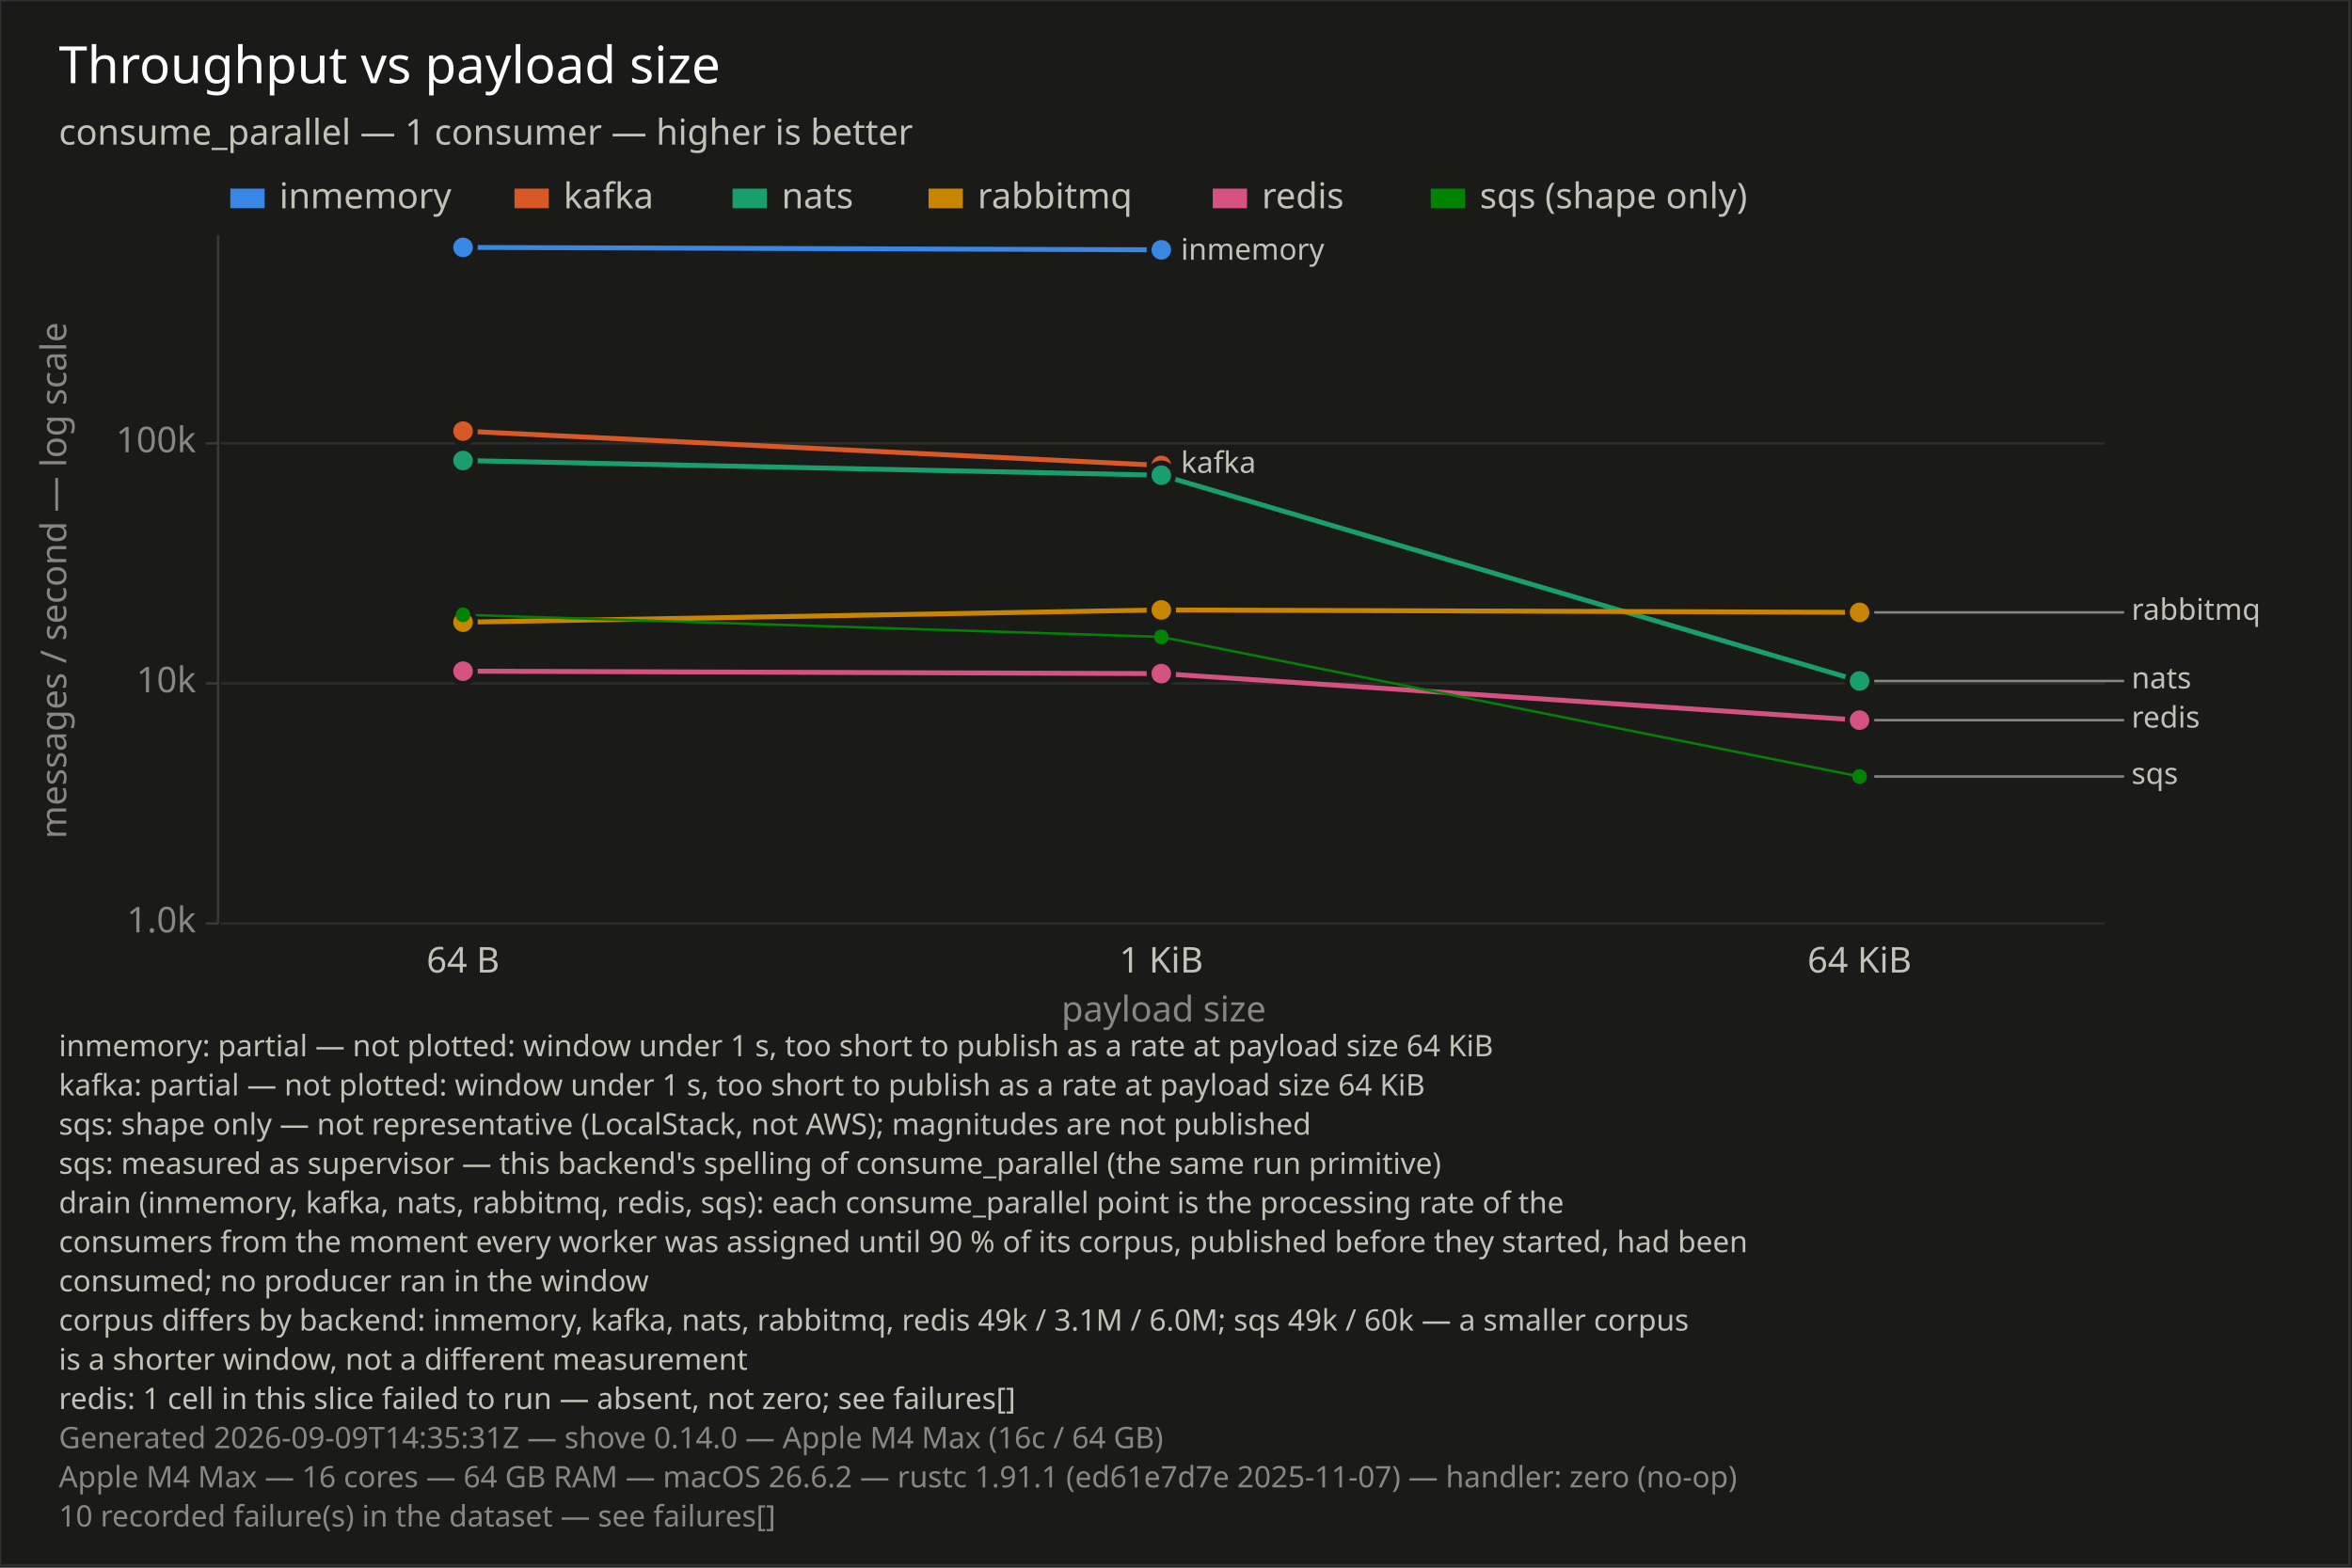
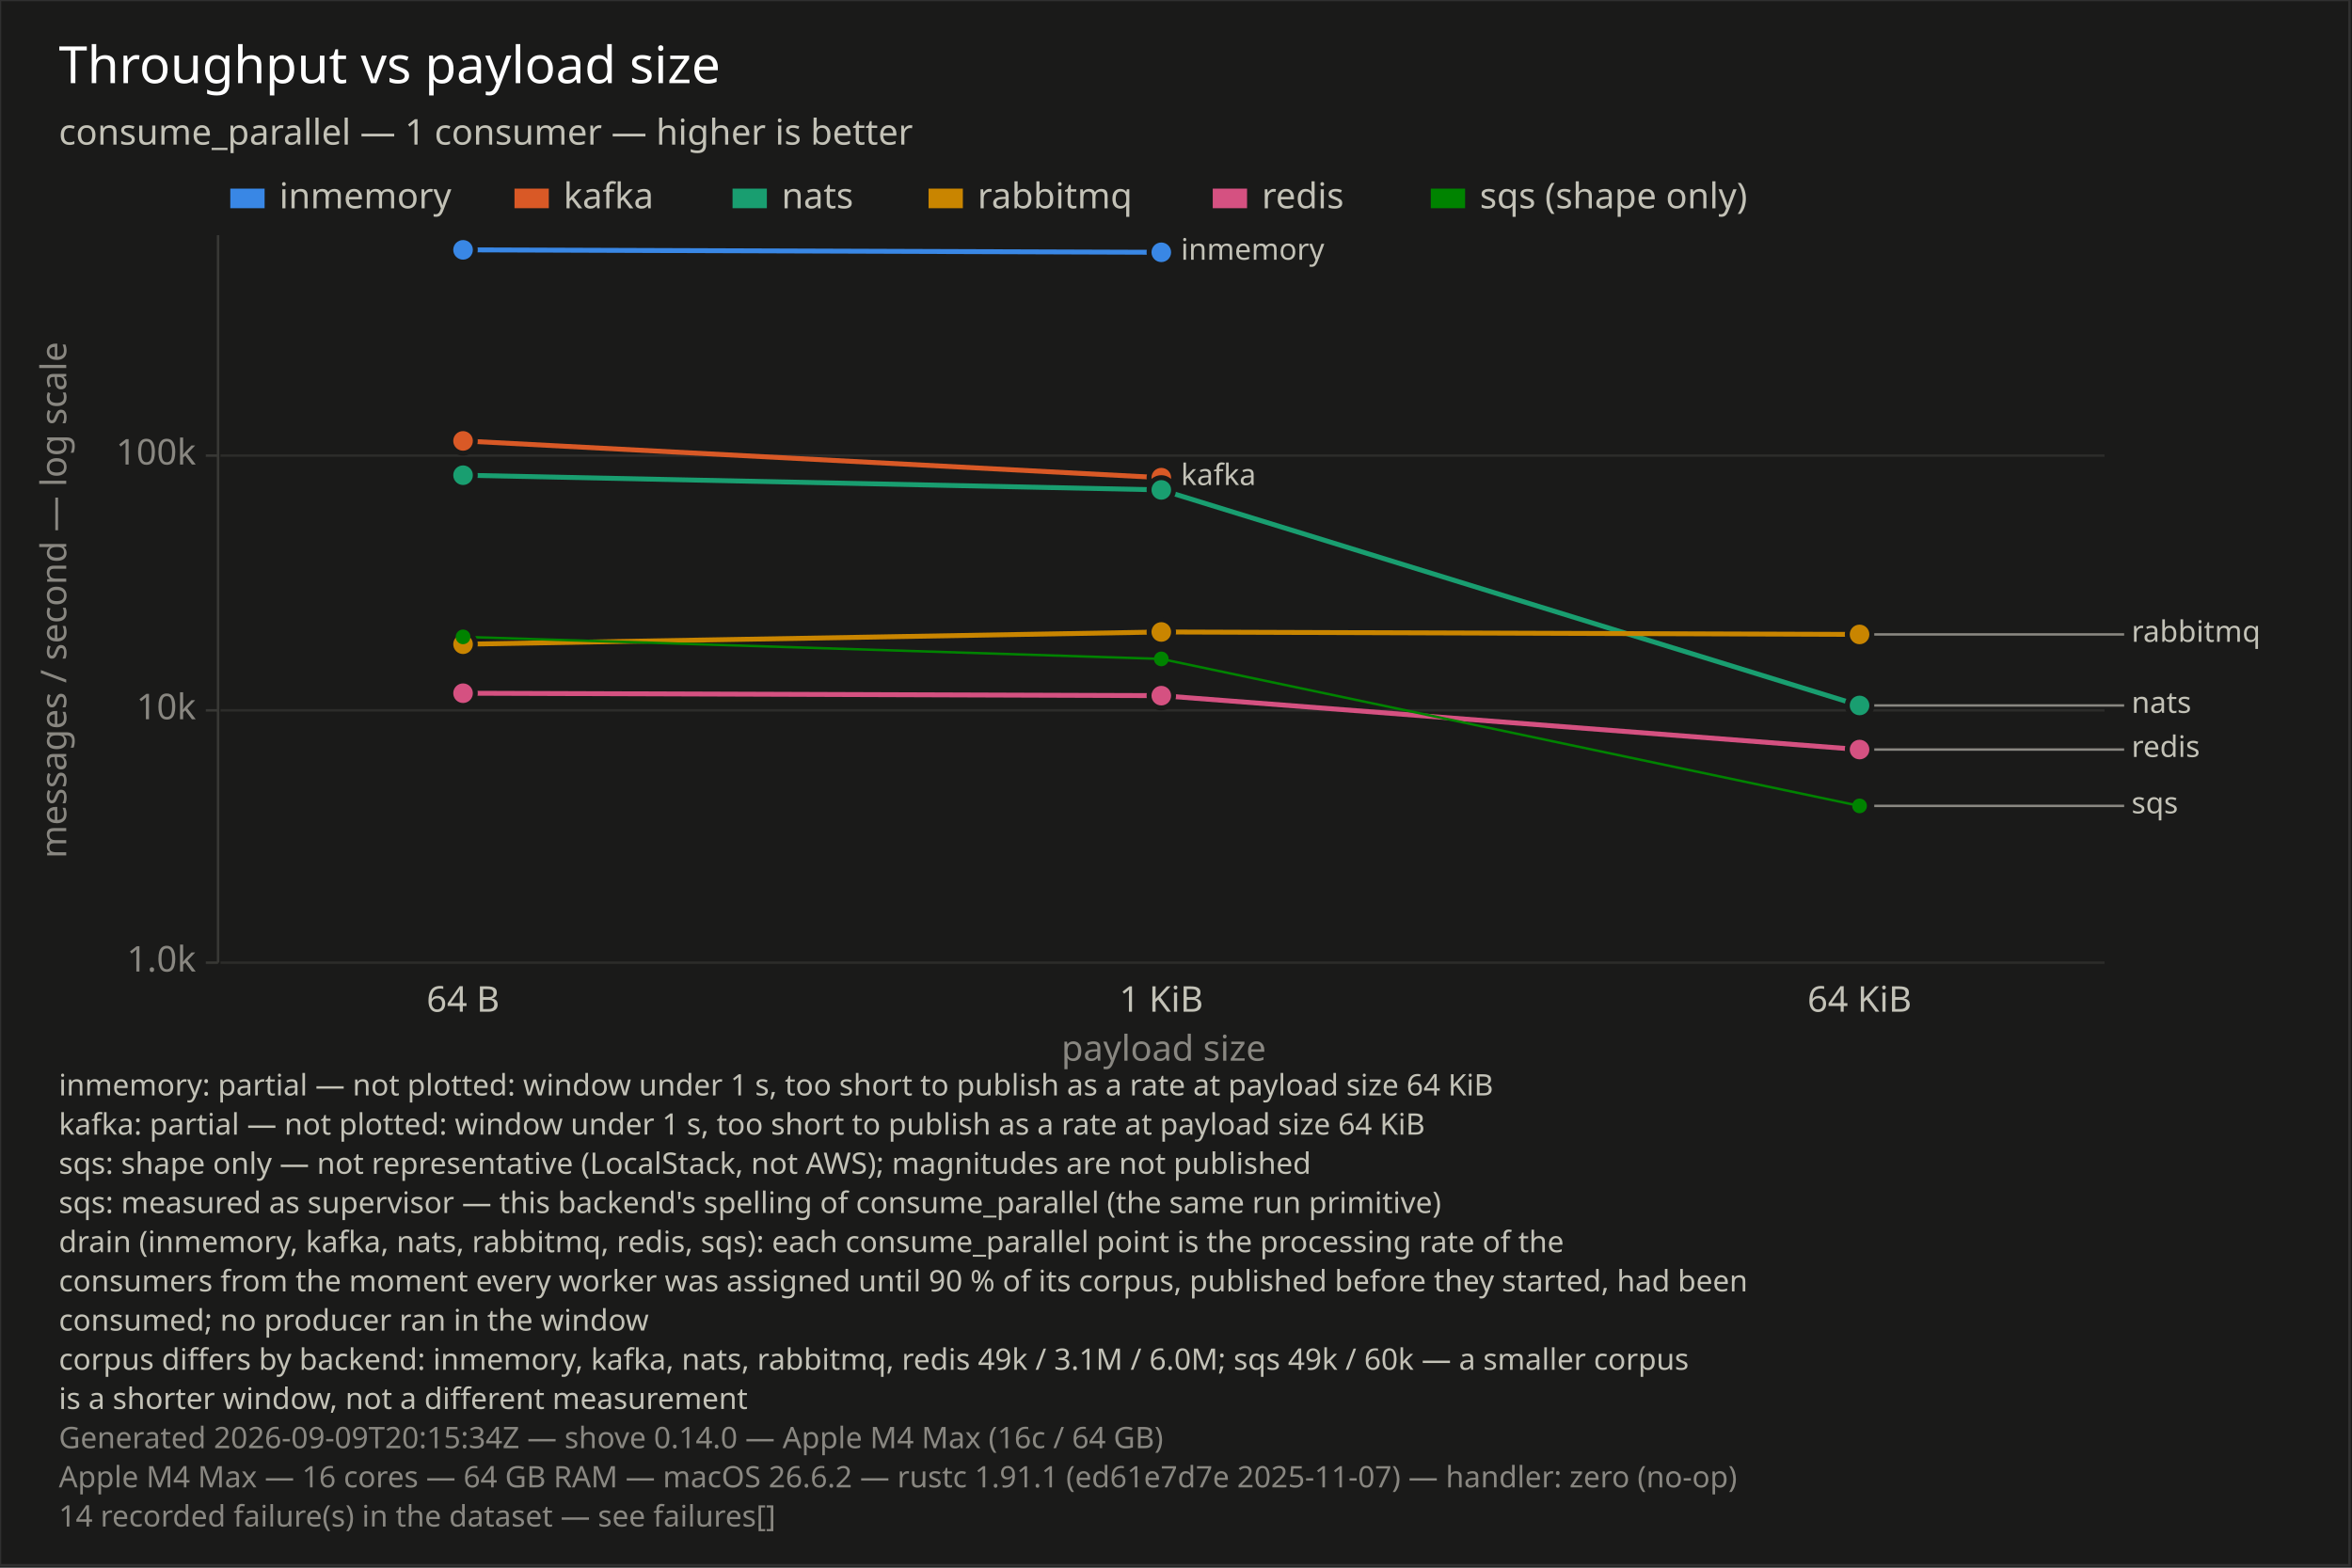
<svg xmlns="http://www.w3.org/2000/svg" width="960" height="640" viewBox="0 0 960 640">
  <rect x="0" y="0" width="960" height="640" opacity="1" fill="#1A1A19" stroke="none" />
  <rect x="0" y="0" width="959" height="639" opacity="0.1" fill="none" stroke="#FFFFFF" />
  <text x="24" y="18" dy="0.76em" text-anchor="start" font-family="sans-serif" font-size="20.968" opacity="1" fill="#FFFFFF">
Throughput vs payload size
</text>
  <text x="24" y="48" dy="0.76em" text-anchor="start" font-family="sans-serif" font-size="14.516" opacity="1" fill="#C3C2B7">
consume_parallel — 1 consumer — higher is better
</text>
-   <text x="24" y="422" dy="0.76em" text-anchor="start" font-family="sans-serif" font-size="12.097" opacity="1" fill="#C3C2B7">
+   <text x="24" y="438" dy="0.76em" text-anchor="start" font-family="sans-serif" font-size="12.097" opacity="1" fill="#C3C2B7">
inmemory: partial — not plotted: window under 1 s, too short to publish as a rate at payload size 64 KiB
</text>
-   <text x="24" y="438" dy="0.76em" text-anchor="start" font-family="sans-serif" font-size="12.097" opacity="1" fill="#C3C2B7">
+   <text x="24" y="454" dy="0.76em" text-anchor="start" font-family="sans-serif" font-size="12.097" opacity="1" fill="#C3C2B7">
kafka: partial — not plotted: window under 1 s, too short to publish as a rate at payload size 64 KiB
</text>
-   <text x="24" y="454" dy="0.76em" text-anchor="start" font-family="sans-serif" font-size="12.097" opacity="1" fill="#C3C2B7">
+   <text x="24" y="470" dy="0.76em" text-anchor="start" font-family="sans-serif" font-size="12.097" opacity="1" fill="#C3C2B7">
sqs: shape only — not representative (LocalStack, not AWS); magnitudes are not published
</text>
-   <text x="24" y="470" dy="0.76em" text-anchor="start" font-family="sans-serif" font-size="12.097" opacity="1" fill="#C3C2B7">
+   <text x="24" y="486" dy="0.76em" text-anchor="start" font-family="sans-serif" font-size="12.097" opacity="1" fill="#C3C2B7">
sqs: measured as supervisor — this backend's spelling of consume_parallel (the same run primitive)
</text>
-   <text x="24" y="486" dy="0.76em" text-anchor="start" font-family="sans-serif" font-size="12.097" opacity="1" fill="#C3C2B7">
+   <text x="24" y="502" dy="0.76em" text-anchor="start" font-family="sans-serif" font-size="12.097" opacity="1" fill="#C3C2B7">
drain (inmemory, kafka, nats, rabbitmq, redis, sqs): each consume_parallel point is the processing rate of the
</text>
-   <text x="24" y="502" dy="0.76em" text-anchor="start" font-family="sans-serif" font-size="12.097" opacity="1" fill="#C3C2B7">
+   <text x="24" y="518" dy="0.76em" text-anchor="start" font-family="sans-serif" font-size="12.097" opacity="1" fill="#C3C2B7">
consumers from the moment every worker was assigned until 90 % of its corpus, published before they started, had been
</text>
-   <text x="24" y="518" dy="0.76em" text-anchor="start" font-family="sans-serif" font-size="12.097" opacity="1" fill="#C3C2B7">
+   <text x="24" y="534" dy="0.76em" text-anchor="start" font-family="sans-serif" font-size="12.097" opacity="1" fill="#C3C2B7">
consumed; no producer ran in the window
</text>
-   <text x="24" y="534" dy="0.76em" text-anchor="start" font-family="sans-serif" font-size="12.097" opacity="1" fill="#C3C2B7">
+   <text x="24" y="550" dy="0.76em" text-anchor="start" font-family="sans-serif" font-size="12.097" opacity="1" fill="#C3C2B7">
corpus differs by backend: inmemory, kafka, nats, rabbitmq, redis 49k / 3.1M / 6.0M; sqs 49k / 60k — a smaller corpus
</text>
-   <text x="24" y="550" dy="0.76em" text-anchor="start" font-family="sans-serif" font-size="12.097" opacity="1" fill="#C3C2B7">
+   <text x="24" y="566" dy="0.76em" text-anchor="start" font-family="sans-serif" font-size="12.097" opacity="1" fill="#C3C2B7">
is a shorter window, not a different measurement
</text>
-   <text x="24" y="566" dy="0.76em" text-anchor="start" font-family="sans-serif" font-size="12.097" opacity="1" fill="#C3C2B7">
- redis: 1 cell in this slice failed to run — absent, not zero; see failures[]
- </text>
  <text x="24" y="582" dy="0.76em" text-anchor="start" font-family="sans-serif" font-size="12.097" opacity="1" fill="#898781">
- Generated 2026-09-09T14:35:31Z — shove 0.14.0 — Apple M4 Max (16c / 64 GB)
+ Generated 2026-09-09T20:15:34Z — shove 0.14.0 — Apple M4 Max (16c / 64 GB)
</text>
  <text x="24" y="598" dy="0.76em" text-anchor="start" font-family="sans-serif" font-size="12.097" opacity="1" fill="#898781">
Apple M4 Max — 16 cores — 64 GB RAM — macOS 26.6.2 — rustc 1.91.1 (ed61e7d7e 2025-11-07) — handler: zero (no-op)
</text>
  <text x="24" y="614" dy="0.76em" text-anchor="start" font-family="sans-serif" font-size="12.097" opacity="1" fill="#898781">
- 10 recorded failure(s) in the dataset — see failures[]
+ 14 recorded failure(s) in the dataset — see failures[]
</text>
-   <text x="16" y="237" dy="0.76em" text-anchor="middle" font-family="sans-serif" font-size="14.516" opacity="1" fill="#898781" transform="rotate(270, 16, 237)">
+   <text x="16" y="245" dy="0.76em" text-anchor="middle" font-family="sans-serif" font-size="14.516" opacity="1" fill="#898781" transform="rotate(270, 16, 245)">
messages / second — log scale
</text>
-   <line opacity="1" stroke="#2C2C2A" stroke-width="1" x1="90" y1="377" x2="859" y2="377" />
-   <line opacity="1" stroke="#2C2C2A" stroke-width="1" x1="90" y1="279" x2="859" y2="279" />
-   <line opacity="1" stroke="#2C2C2A" stroke-width="1" x1="90" y1="181" x2="859" y2="181" />
-   <polyline fill="none" opacity="1" stroke="#383835" stroke-width="1" points="89,96 89,377 " />
-   <text x="80" y="377" dy="0.5ex" text-anchor="end" font-family="sans-serif" font-size="14.516" opacity="1" fill="#898781">
+   <line opacity="1" stroke="#2C2C2A" stroke-width="1" x1="90" y1="393" x2="859" y2="393" />
+   <line opacity="1" stroke="#2C2C2A" stroke-width="1" x1="90" y1="290" x2="859" y2="290" />
+   <line opacity="1" stroke="#2C2C2A" stroke-width="1" x1="90" y1="186" x2="859" y2="186" />
+   <polyline fill="none" opacity="1" stroke="#383835" stroke-width="1" points="89,96 89,393 " />
+   <text x="80" y="393" dy="0.5ex" text-anchor="end" font-family="sans-serif" font-size="14.516" opacity="1" fill="#898781">
1.0k
</text>
-   <polyline fill="none" opacity="1" stroke="#383835" stroke-width="1" points="84,377 89,377 " />
-   <text x="80" y="279" dy="0.5ex" text-anchor="end" font-family="sans-serif" font-size="14.516" opacity="1" fill="#898781">
+   <polyline fill="none" opacity="1" stroke="#383835" stroke-width="1" points="84,393 89,393 " />
+   <text x="80" y="290" dy="0.5ex" text-anchor="end" font-family="sans-serif" font-size="14.516" opacity="1" fill="#898781">
10k
</text>
-   <polyline fill="none" opacity="1" stroke="#383835" stroke-width="1" points="84,279 89,279 " />
-   <text x="80" y="181" dy="0.5ex" text-anchor="end" font-family="sans-serif" font-size="14.516" opacity="1" fill="#898781">
+   <polyline fill="none" opacity="1" stroke="#383835" stroke-width="1" points="84,290 89,290 " />
+   <text x="80" y="186" dy="0.5ex" text-anchor="end" font-family="sans-serif" font-size="14.516" opacity="1" fill="#898781">
100k
</text>
-   <polyline fill="none" opacity="1" stroke="#383835" stroke-width="1" points="84,181 89,181 " />
-   <polyline fill="none" opacity="1" stroke="#3987E5" stroke-width="2" points="189,101 474,102 " />
-   <polyline fill="none" opacity="1" stroke="#D95926" stroke-width="2" points="189,176 474,190 " />
-   <polyline fill="none" opacity="1" stroke="#199E70" stroke-width="2" points="189,188 474,194 759,278 " />
-   <polyline fill="none" opacity="1" stroke="#C98500" stroke-width="2" points="189,254 474,249 759,250 " />
-   <polyline fill="none" opacity="1" stroke="#D55181" stroke-width="2" points="189,274 474,275 759,294 " />
-   <polyline fill="none" opacity="1" stroke="#008300" stroke-width="1" points="189,251 474,260 759,317 " />
-   <circle cx="189" cy="101" r="6" opacity="1" fill="#1A1A19" stroke="none" stroke-width="0" />
-   <circle cx="189" cy="101" r="4" opacity="1" fill="#3987E5" stroke="none" stroke-width="0" />
-   <circle cx="474" cy="102" r="6" opacity="1" fill="#1A1A19" stroke="none" stroke-width="0" />
-   <circle cx="474" cy="102" r="4" opacity="1" fill="#3987E5" stroke="none" stroke-width="0" />
-   <circle cx="189" cy="176" r="6" opacity="1" fill="#1A1A19" stroke="none" stroke-width="0" />
-   <circle cx="189" cy="176" r="4" opacity="1" fill="#D95926" stroke="none" stroke-width="0" />
-   <circle cx="474" cy="190" r="6" opacity="1" fill="#1A1A19" stroke="none" stroke-width="0" />
-   <circle cx="474" cy="190" r="4" opacity="1" fill="#D95926" stroke="none" stroke-width="0" />
-   <circle cx="189" cy="188" r="6" opacity="1" fill="#1A1A19" stroke="none" stroke-width="0" />
-   <circle cx="189" cy="188" r="4" opacity="1" fill="#199E70" stroke="none" stroke-width="0" />
-   <circle cx="474" cy="194" r="6" opacity="1" fill="#1A1A19" stroke="none" stroke-width="0" />
-   <circle cx="474" cy="194" r="4" opacity="1" fill="#199E70" stroke="none" stroke-width="0" />
-   <circle cx="759" cy="278" r="6" opacity="1" fill="#1A1A19" stroke="none" stroke-width="0" />
-   <circle cx="759" cy="278" r="4" opacity="1" fill="#199E70" stroke="none" stroke-width="0" />
-   <circle cx="189" cy="254" r="6" opacity="1" fill="#1A1A19" stroke="none" stroke-width="0" />
-   <circle cx="189" cy="254" r="4" opacity="1" fill="#C98500" stroke="none" stroke-width="0" />
-   <circle cx="474" cy="249" r="6" opacity="1" fill="#1A1A19" stroke="none" stroke-width="0" />
-   <circle cx="474" cy="249" r="4" opacity="1" fill="#C98500" stroke="none" stroke-width="0" />
-   <circle cx="759" cy="250" r="6" opacity="1" fill="#1A1A19" stroke="none" stroke-width="0" />
-   <circle cx="759" cy="250" r="4" opacity="1" fill="#C98500" stroke="none" stroke-width="0" />
-   <circle cx="189" cy="274" r="6" opacity="1" fill="#1A1A19" stroke="none" stroke-width="0" />
-   <circle cx="189" cy="274" r="4" opacity="1" fill="#D55181" stroke="none" stroke-width="0" />
-   <circle cx="474" cy="275" r="6" opacity="1" fill="#1A1A19" stroke="none" stroke-width="0" />
-   <circle cx="474" cy="275" r="4" opacity="1" fill="#D55181" stroke="none" stroke-width="0" />
-   <circle cx="759" cy="294" r="6" opacity="1" fill="#1A1A19" stroke="none" stroke-width="0" />
-   <circle cx="759" cy="294" r="4" opacity="1" fill="#D55181" stroke="none" stroke-width="0" />
-   <circle cx="189" cy="251" r="3" opacity="1" fill="#008300" stroke="none" stroke-width="0" />
-   <circle cx="474" cy="260" r="3" opacity="1" fill="#008300" stroke="none" stroke-width="0" />
-   <circle cx="759" cy="317" r="3" opacity="1" fill="#008300" stroke="none" stroke-width="0" />
+   <polyline fill="none" opacity="1" stroke="#383835" stroke-width="1" points="84,186 89,186 " />
+   <polyline fill="none" opacity="1" stroke="#3987E5" stroke-width="2" points="189,102 474,103 " />
+   <polyline fill="none" opacity="1" stroke="#D95926" stroke-width="2" points="189,180 474,195 " />
+   <polyline fill="none" opacity="1" stroke="#199E70" stroke-width="2" points="189,194 474,200 759,288 " />
+   <polyline fill="none" opacity="1" stroke="#C98500" stroke-width="2" points="189,263 474,258 759,259 " />
+   <polyline fill="none" opacity="1" stroke="#D55181" stroke-width="2" points="189,283 474,284 759,306 " />
+   <polyline fill="none" opacity="1" stroke="#008300" stroke-width="1" points="189,260 474,269 759,329 " />
+   <circle cx="189" cy="102" r="6" opacity="1" fill="#1A1A19" stroke="none" stroke-width="0" />
+   <circle cx="189" cy="102" r="4" opacity="1" fill="#3987E5" stroke="none" stroke-width="0" />
+   <circle cx="474" cy="103" r="6" opacity="1" fill="#1A1A19" stroke="none" stroke-width="0" />
+   <circle cx="474" cy="103" r="4" opacity="1" fill="#3987E5" stroke="none" stroke-width="0" />
+   <circle cx="189" cy="180" r="6" opacity="1" fill="#1A1A19" stroke="none" stroke-width="0" />
+   <circle cx="189" cy="180" r="4" opacity="1" fill="#D95926" stroke="none" stroke-width="0" />
+   <circle cx="474" cy="195" r="6" opacity="1" fill="#1A1A19" stroke="none" stroke-width="0" />
+   <circle cx="474" cy="195" r="4" opacity="1" fill="#D95926" stroke="none" stroke-width="0" />
+   <circle cx="189" cy="194" r="6" opacity="1" fill="#1A1A19" stroke="none" stroke-width="0" />
+   <circle cx="189" cy="194" r="4" opacity="1" fill="#199E70" stroke="none" stroke-width="0" />
+   <circle cx="474" cy="200" r="6" opacity="1" fill="#1A1A19" stroke="none" stroke-width="0" />
+   <circle cx="474" cy="200" r="4" opacity="1" fill="#199E70" stroke="none" stroke-width="0" />
+   <circle cx="759" cy="288" r="6" opacity="1" fill="#1A1A19" stroke="none" stroke-width="0" />
+   <circle cx="759" cy="288" r="4" opacity="1" fill="#199E70" stroke="none" stroke-width="0" />
+   <circle cx="189" cy="263" r="6" opacity="1" fill="#1A1A19" stroke="none" stroke-width="0" />
+   <circle cx="189" cy="263" r="4" opacity="1" fill="#C98500" stroke="none" stroke-width="0" />
+   <circle cx="474" cy="258" r="6" opacity="1" fill="#1A1A19" stroke="none" stroke-width="0" />
+   <circle cx="474" cy="258" r="4" opacity="1" fill="#C98500" stroke="none" stroke-width="0" />
+   <circle cx="759" cy="259" r="6" opacity="1" fill="#1A1A19" stroke="none" stroke-width="0" />
+   <circle cx="759" cy="259" r="4" opacity="1" fill="#C98500" stroke="none" stroke-width="0" />
+   <circle cx="189" cy="283" r="6" opacity="1" fill="#1A1A19" stroke="none" stroke-width="0" />
+   <circle cx="189" cy="283" r="4" opacity="1" fill="#D55181" stroke="none" stroke-width="0" />
+   <circle cx="474" cy="284" r="6" opacity="1" fill="#1A1A19" stroke="none" stroke-width="0" />
+   <circle cx="474" cy="284" r="4" opacity="1" fill="#D55181" stroke="none" stroke-width="0" />
+   <circle cx="759" cy="306" r="6" opacity="1" fill="#1A1A19" stroke="none" stroke-width="0" />
+   <circle cx="759" cy="306" r="4" opacity="1" fill="#D55181" stroke="none" stroke-width="0" />
+   <circle cx="189" cy="260" r="3" opacity="1" fill="#008300" stroke="none" stroke-width="0" />
+   <circle cx="474" cy="269" r="3" opacity="1" fill="#008300" stroke="none" stroke-width="0" />
+   <circle cx="759" cy="329" r="3" opacity="1" fill="#008300" stroke="none" stroke-width="0" />
  <text x="482" y="103" dy="0.5ex" text-anchor="start" font-family="sans-serif" font-size="12.097" opacity="1" fill="#C3C2B7">
inmemory
</text>
-   <text x="482" y="190" dy="0.5ex" text-anchor="start" font-family="sans-serif" font-size="12.097" opacity="1" fill="#C3C2B7">
+   <text x="482" y="195" dy="0.5ex" text-anchor="start" font-family="sans-serif" font-size="12.097" opacity="1" fill="#C3C2B7">
kafka
</text>
-   <polyline fill="none" opacity="1" stroke="#898781" stroke-width="1" points="765,250 867,250 " />
-   <text x="870" y="250" dy="0.5ex" text-anchor="start" font-family="sans-serif" font-size="12.097" opacity="1" fill="#C3C2B7">
+   <polyline fill="none" opacity="1" stroke="#898781" stroke-width="1" points="765,259 867,259 " />
+   <text x="870" y="259" dy="0.5ex" text-anchor="start" font-family="sans-serif" font-size="12.097" opacity="1" fill="#C3C2B7">
rabbitmq
</text>
-   <polyline fill="none" opacity="1" stroke="#898781" stroke-width="1" points="765,278 867,278 " />
-   <text x="870" y="278" dy="0.5ex" text-anchor="start" font-family="sans-serif" font-size="12.097" opacity="1" fill="#C3C2B7">
+   <polyline fill="none" opacity="1" stroke="#898781" stroke-width="1" points="765,288 867,288 " />
+   <text x="870" y="288" dy="0.5ex" text-anchor="start" font-family="sans-serif" font-size="12.097" opacity="1" fill="#C3C2B7">
nats
</text>
-   <polyline fill="none" opacity="1" stroke="#898781" stroke-width="1" points="765,294 867,294 " />
-   <text x="870" y="294" dy="0.5ex" text-anchor="start" font-family="sans-serif" font-size="12.097" opacity="1" fill="#C3C2B7">
+   <polyline fill="none" opacity="1" stroke="#898781" stroke-width="1" points="765,306 867,306 " />
+   <text x="870" y="306" dy="0.5ex" text-anchor="start" font-family="sans-serif" font-size="12.097" opacity="1" fill="#C3C2B7">
redis
</text>
-   <polyline fill="none" opacity="1" stroke="#898781" stroke-width="1" points="765,317 867,317 " />
-   <text x="870" y="317" dy="0.5ex" text-anchor="start" font-family="sans-serif" font-size="12.097" opacity="1" fill="#C3C2B7">
+   <polyline fill="none" opacity="1" stroke="#898781" stroke-width="1" points="765,329 867,329 " />
+   <text x="870" y="329" dy="0.5ex" text-anchor="start" font-family="sans-serif" font-size="12.097" opacity="1" fill="#C3C2B7">
sqs
</text>
-   <text x="189" y="386" dy="0.76em" text-anchor="middle" font-family="sans-serif" font-size="14.516" opacity="1" fill="#C3C2B7">
+   <text x="189" y="402" dy="0.76em" text-anchor="middle" font-family="sans-serif" font-size="14.516" opacity="1" fill="#C3C2B7">
64 B
</text>
-   <text x="474" y="386" dy="0.76em" text-anchor="middle" font-family="sans-serif" font-size="14.516" opacity="1" fill="#C3C2B7">
+   <text x="474" y="402" dy="0.76em" text-anchor="middle" font-family="sans-serif" font-size="14.516" opacity="1" fill="#C3C2B7">
1 KiB
</text>
-   <text x="759" y="386" dy="0.76em" text-anchor="middle" font-family="sans-serif" font-size="14.516" opacity="1" fill="#C3C2B7">
+   <text x="759" y="402" dy="0.76em" text-anchor="middle" font-family="sans-serif" font-size="14.516" opacity="1" fill="#C3C2B7">
64 KiB
</text>
-   <text x="475" y="406" dy="0.76em" text-anchor="middle" font-family="sans-serif" font-size="14.516" opacity="1" fill="#898781">
+   <text x="475" y="422" dy="0.76em" text-anchor="middle" font-family="sans-serif" font-size="14.516" opacity="1" fill="#898781">
payload size
</text>
  <rect x="94" y="77" width="14" height="8" opacity="1" fill="#3987E5" stroke="none" />
  <text x="114" y="74" dy="0.76em" text-anchor="start" font-family="sans-serif" font-size="14.516" opacity="1" fill="#C3C2B7">
inmemory
</text>
  <rect x="210" y="77" width="14" height="8" opacity="1" fill="#D95926" stroke="none" />
  <text x="230" y="74" dy="0.76em" text-anchor="start" font-family="sans-serif" font-size="14.516" opacity="1" fill="#C3C2B7">
kafka
</text>
  <rect x="299" y="77" width="14" height="8" opacity="1" fill="#199E70" stroke="none" />
  <text x="319" y="74" dy="0.76em" text-anchor="start" font-family="sans-serif" font-size="14.516" opacity="1" fill="#C3C2B7">
nats
</text>
  <rect x="379" y="77" width="14" height="8" opacity="1" fill="#C98500" stroke="none" />
  <text x="399" y="74" dy="0.76em" text-anchor="start" font-family="sans-serif" font-size="14.516" opacity="1" fill="#C3C2B7">
rabbitmq
</text>
  <rect x="495" y="77" width="14" height="8" opacity="1" fill="#D55181" stroke="none" />
  <text x="515" y="74" dy="0.76em" text-anchor="start" font-family="sans-serif" font-size="14.516" opacity="1" fill="#C3C2B7">
redis
</text>
  <rect x="584" y="77" width="14" height="8" opacity="1" fill="#008300" stroke="none" />
  <text x="604" y="74" dy="0.76em" text-anchor="start" font-family="sans-serif" font-size="14.516" opacity="1" fill="#C3C2B7">
sqs (shape only)
</text>
</svg>
